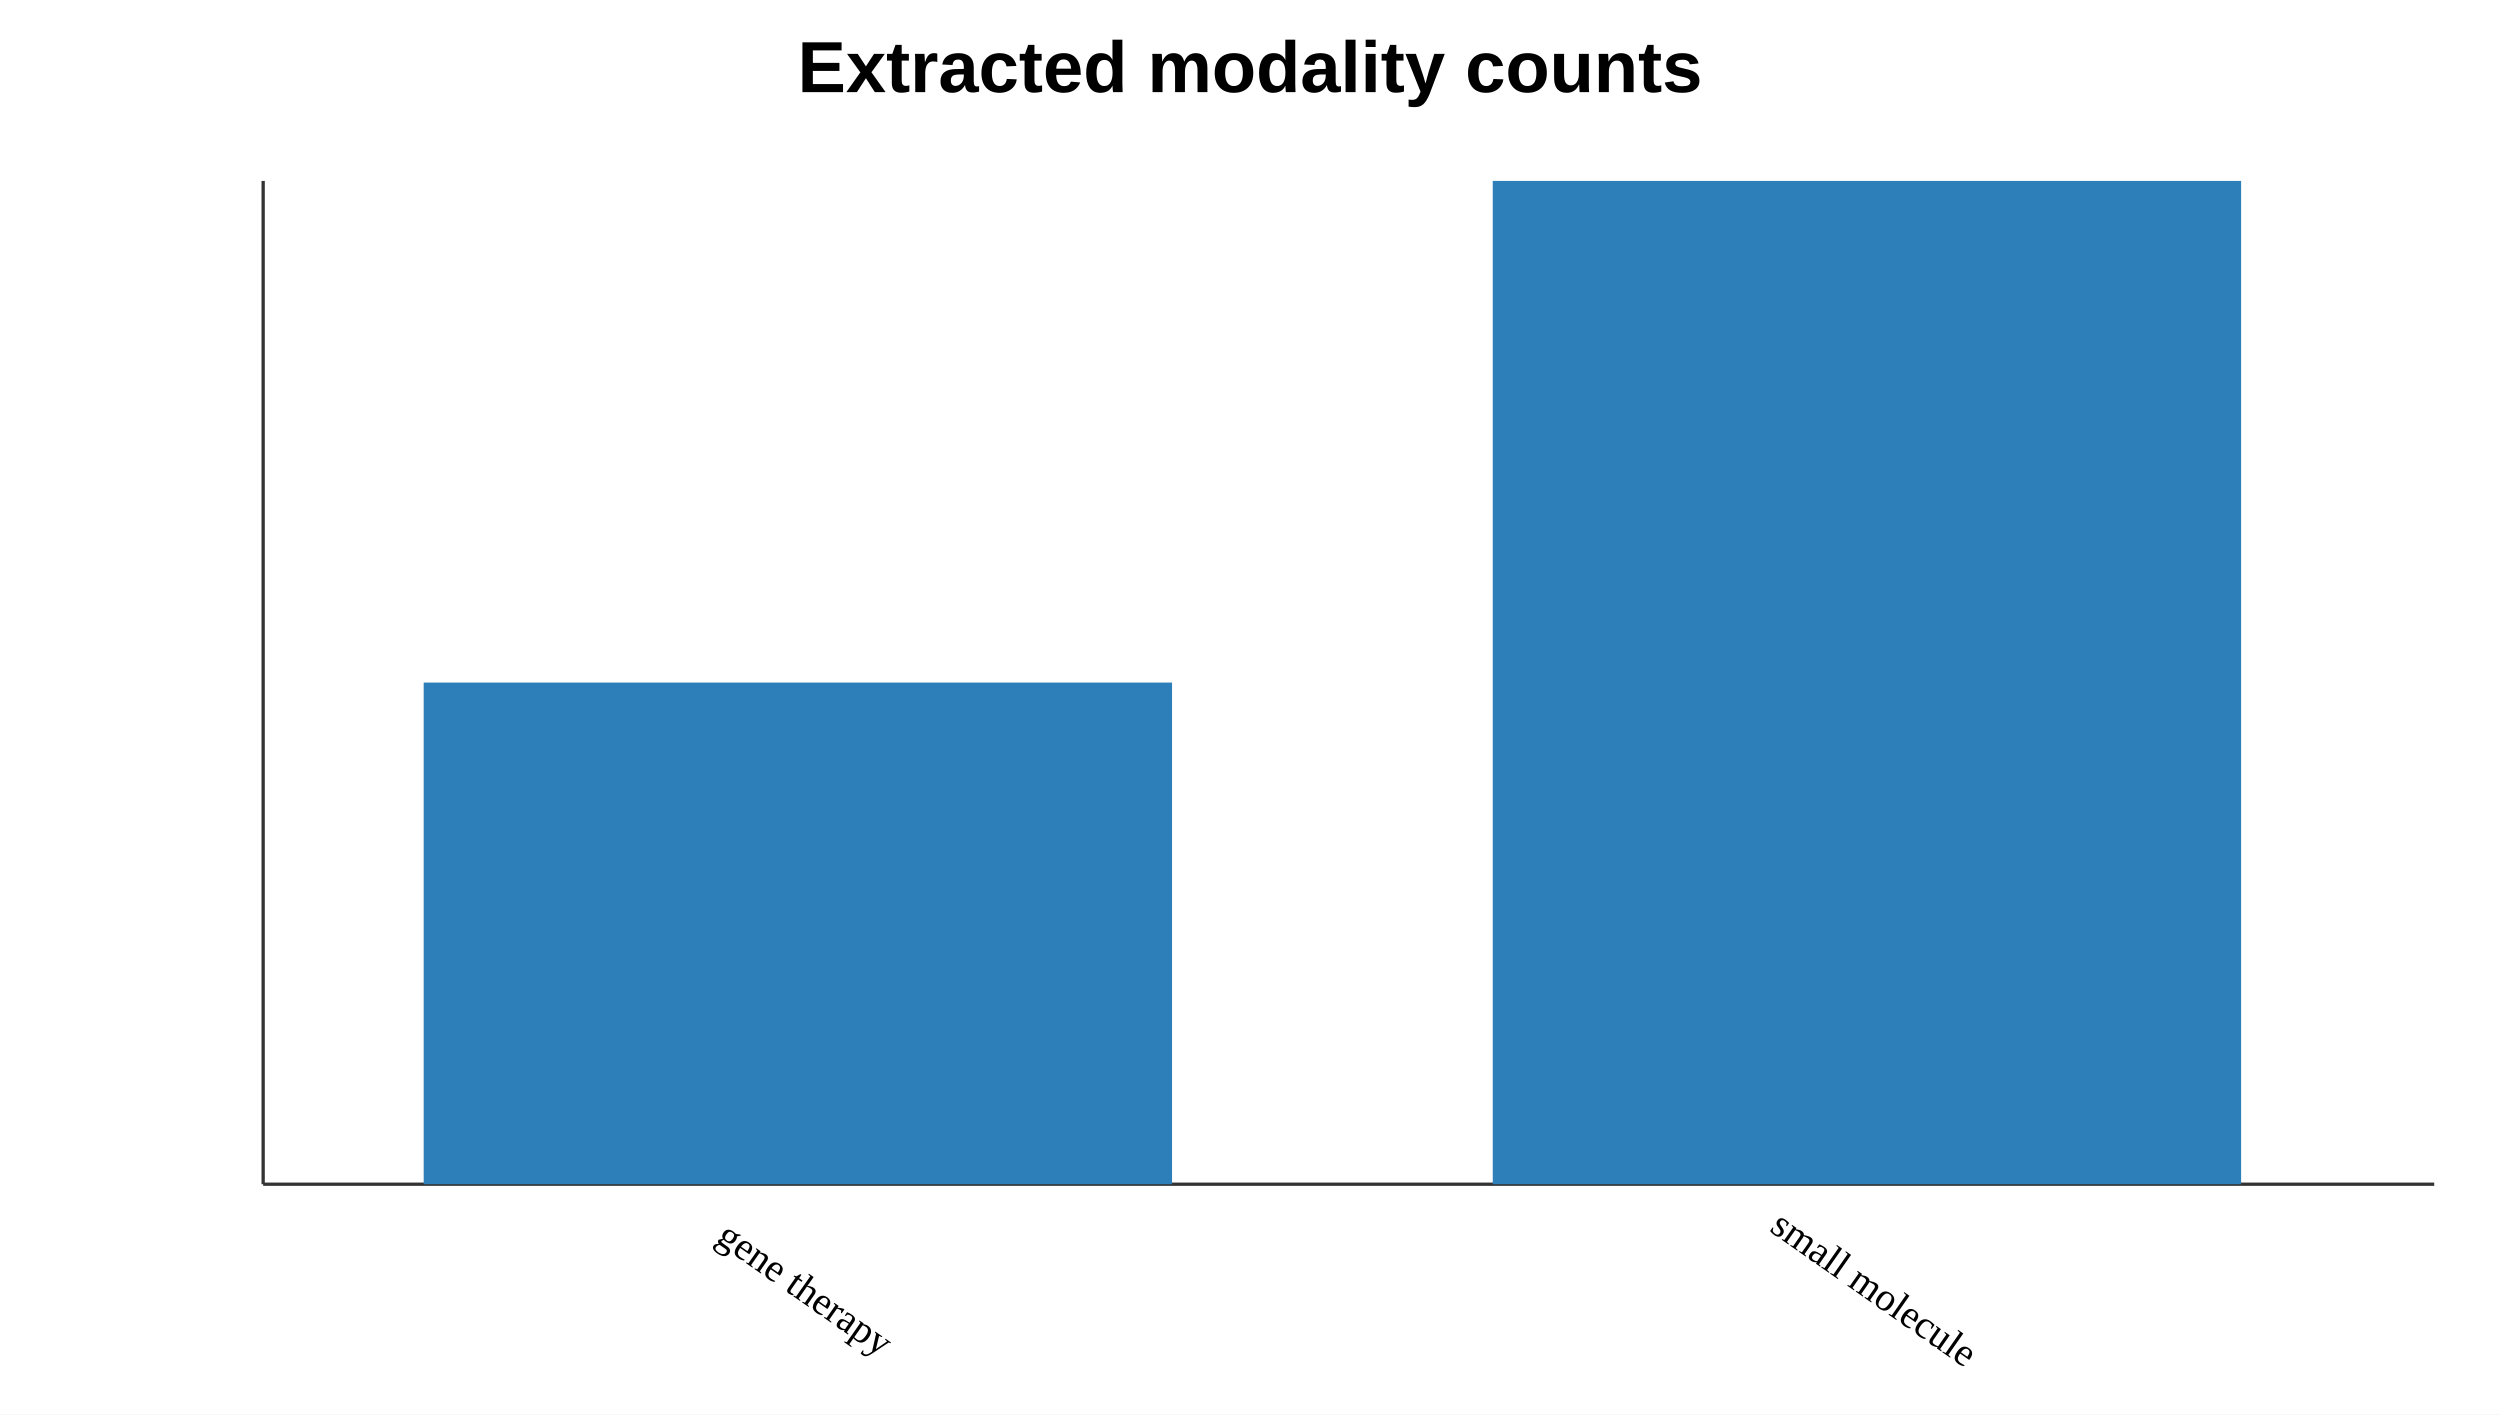
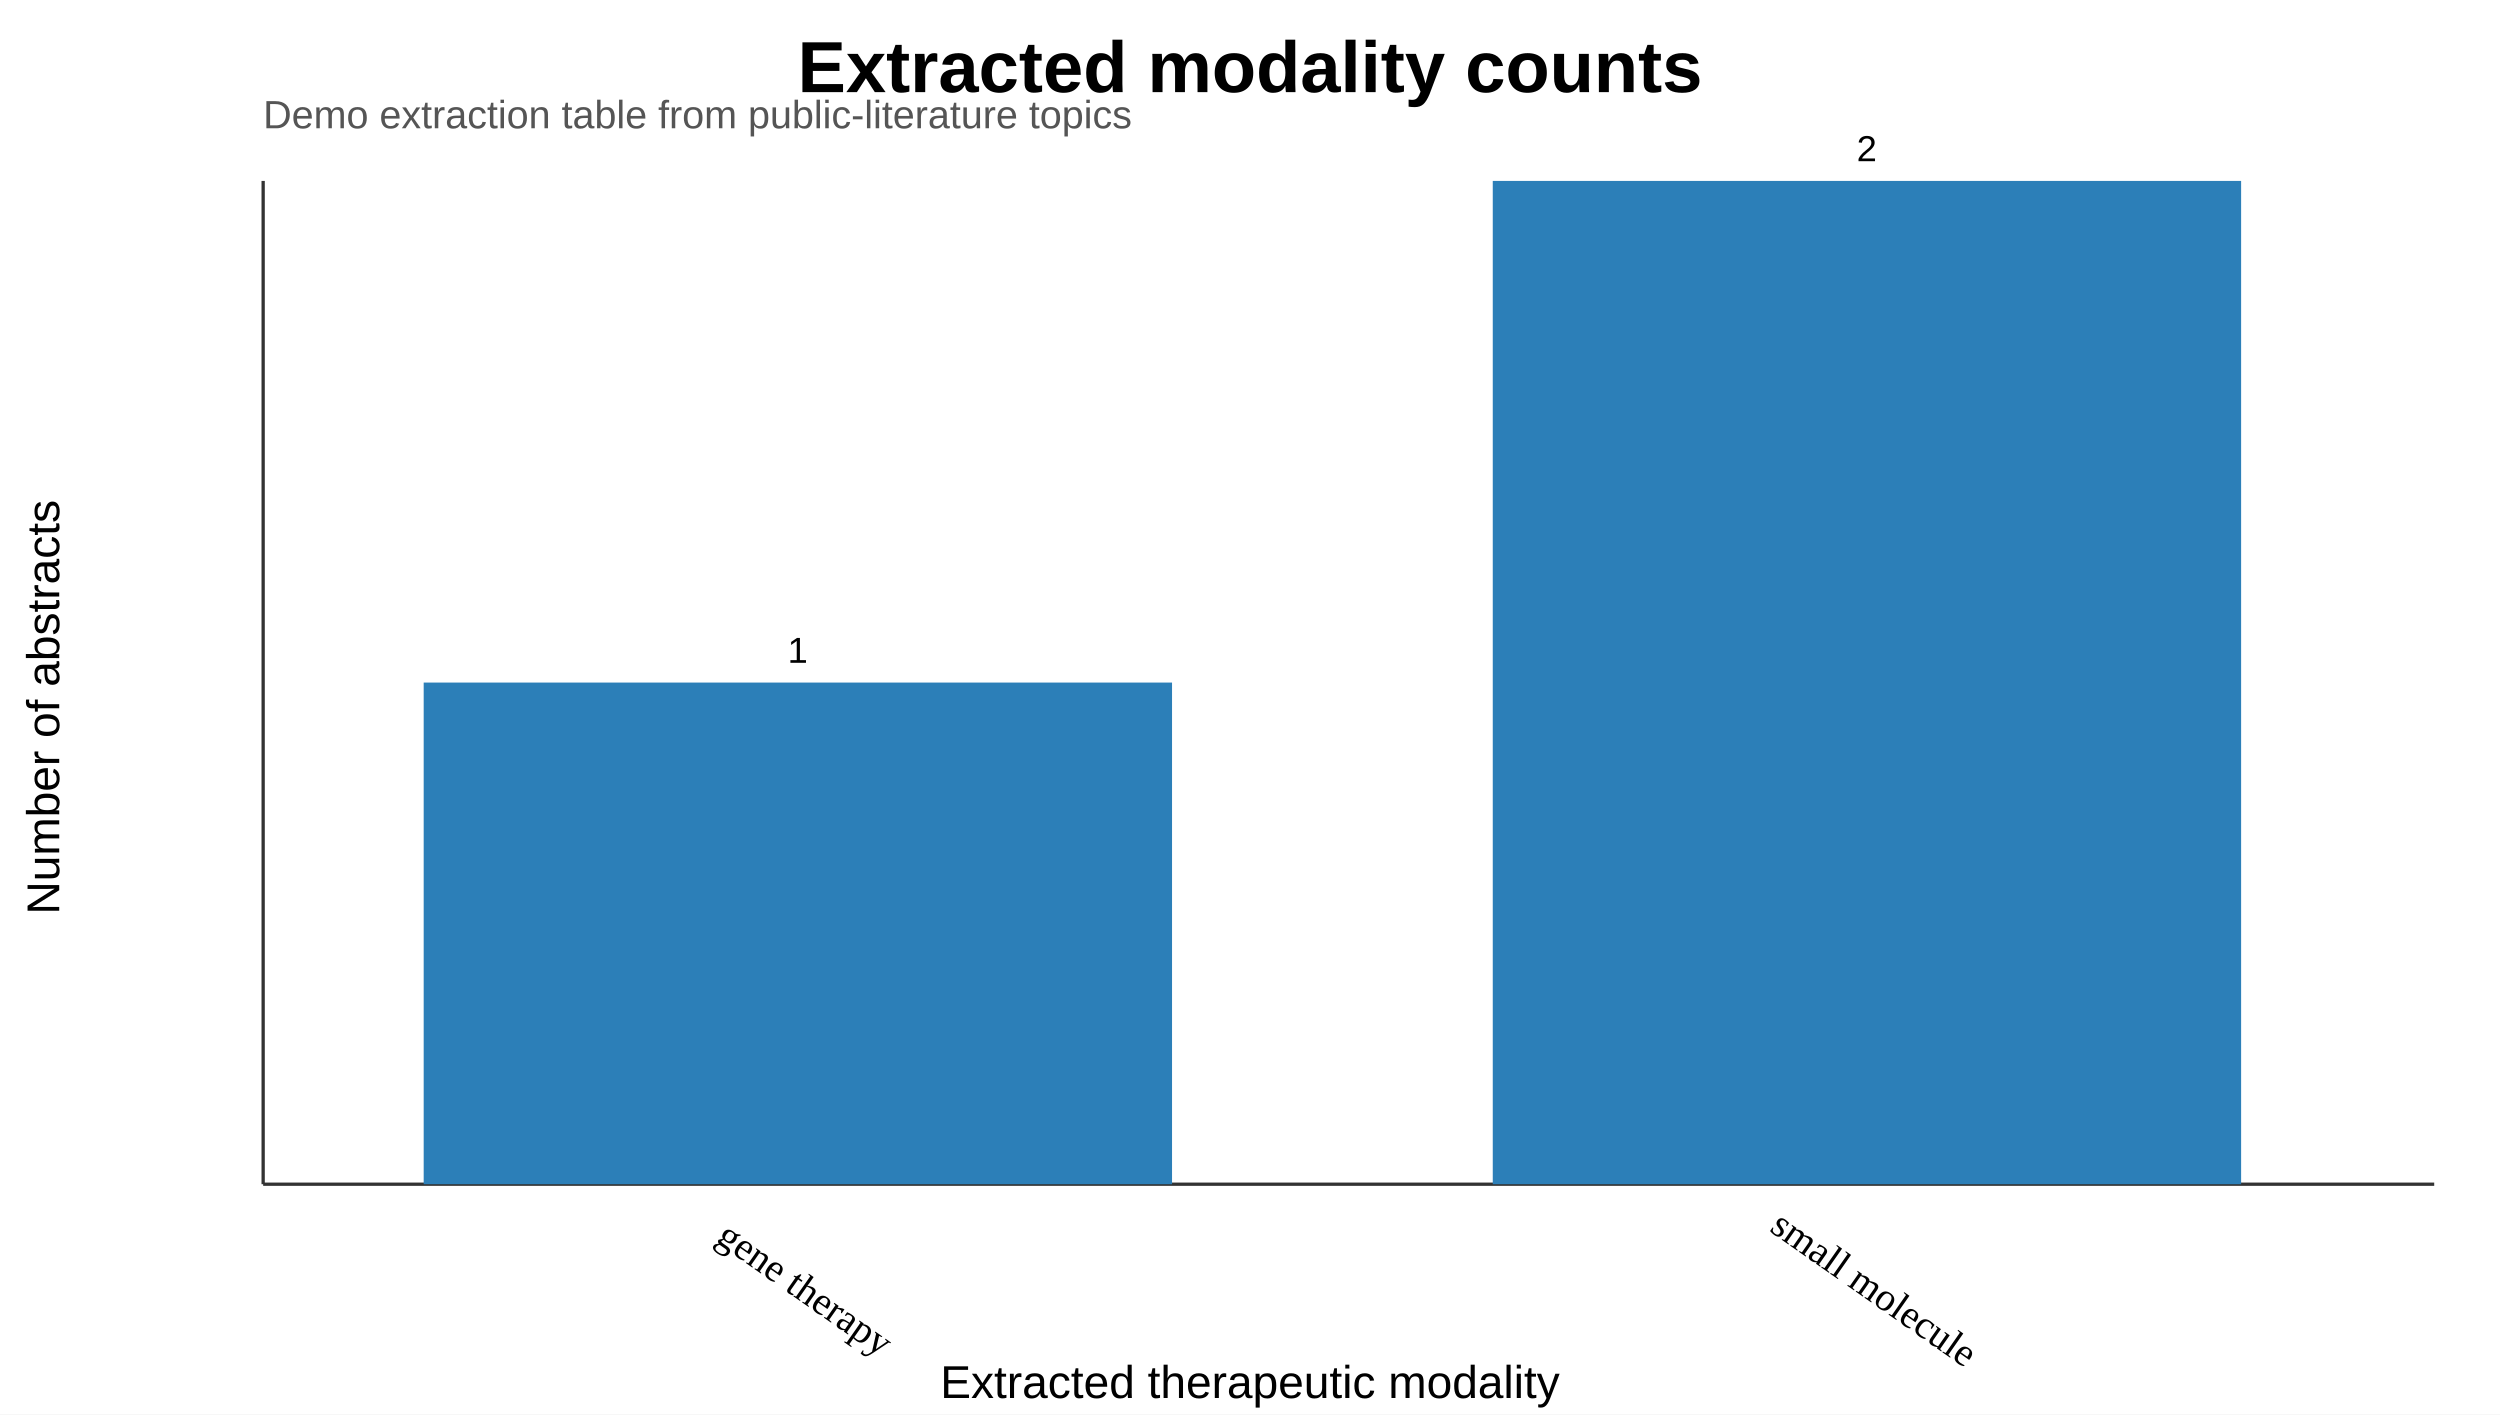
<svg xmlns="http://www.w3.org/2000/svg" width="760" height="430" viewBox="0 0 760 430">
  <rect width="100%" height="100%" fill="#ffffff" />
  <text x="380.0" y="28" text-anchor="middle" font-family="Arial" font-size="22" font-weight="700">Extracted modality counts</text>
  <line x1="80" y1="55" x2="80" y2="360" stroke="#333" />
  <line x1="80" y1="360" x2="740" y2="360" stroke="#333" />
+   <text x="380.0" y="425" text-anchor="middle" font-family="Arial" font-size="14">Extracted therapeutic modality</text>
+   <text x="18" y="215.0" text-anchor="middle" font-family="Arial" font-size="14" transform="rotate(-90 18,215.0)">Number of abstracts</text>
+   <text x="80" y="39" font-family="Arial" font-size="12" fill="#555">Demo extraction table from public-literature topics</text>
  <rect x="128.8" y="207.5" width="227.5" height="152.5" fill="#2c7fb8" />
+   <text x="242.5" y="201.5" font-size="11" text-anchor="middle" font-family="Arial">1</text>
  <text x="242.5" y="395" font-size="12" text-anchor="middle" transform="rotate(35 242.5,395)">gene therapy</text>
  <rect x="453.8" y="55.0" width="227.5" height="305.0" fill="#2c7fb8" />
+   <text x="567.5" y="49.0" font-size="11" text-anchor="middle" font-family="Arial">2</text>
  <text x="567.5" y="395" font-size="12" text-anchor="middle" transform="rotate(35 567.5,395)">small molecule</text>
</svg>
